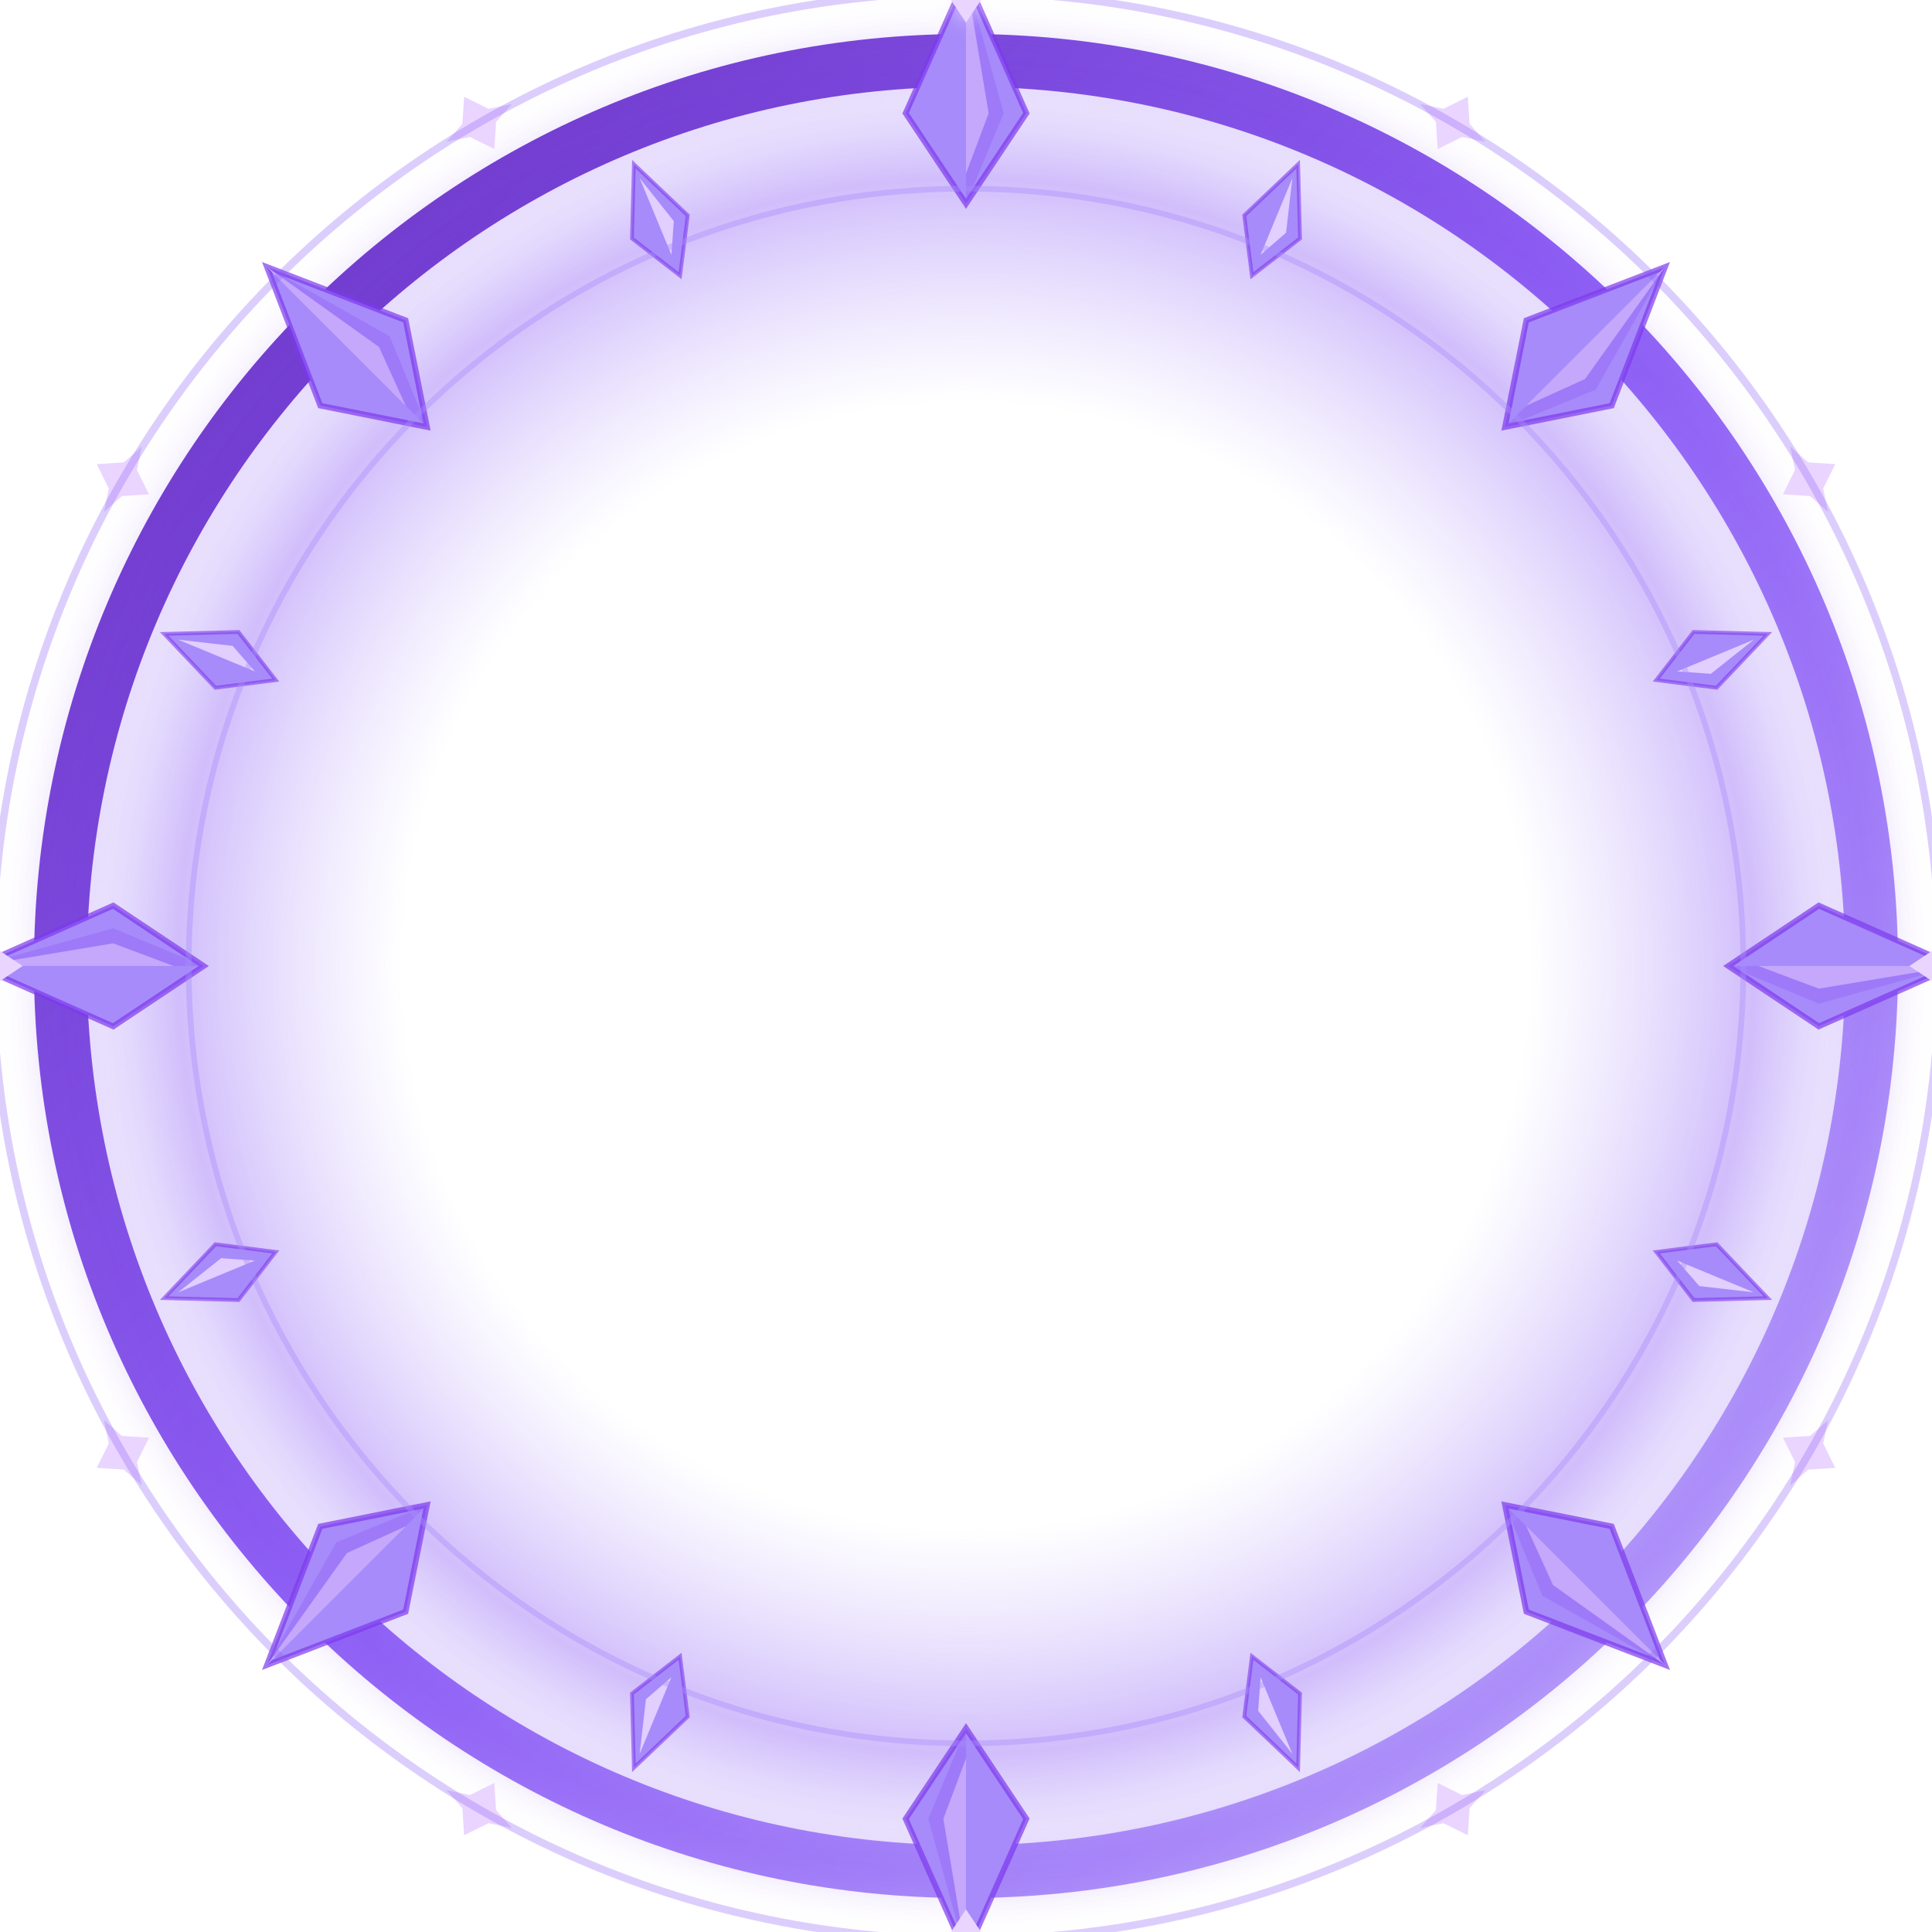
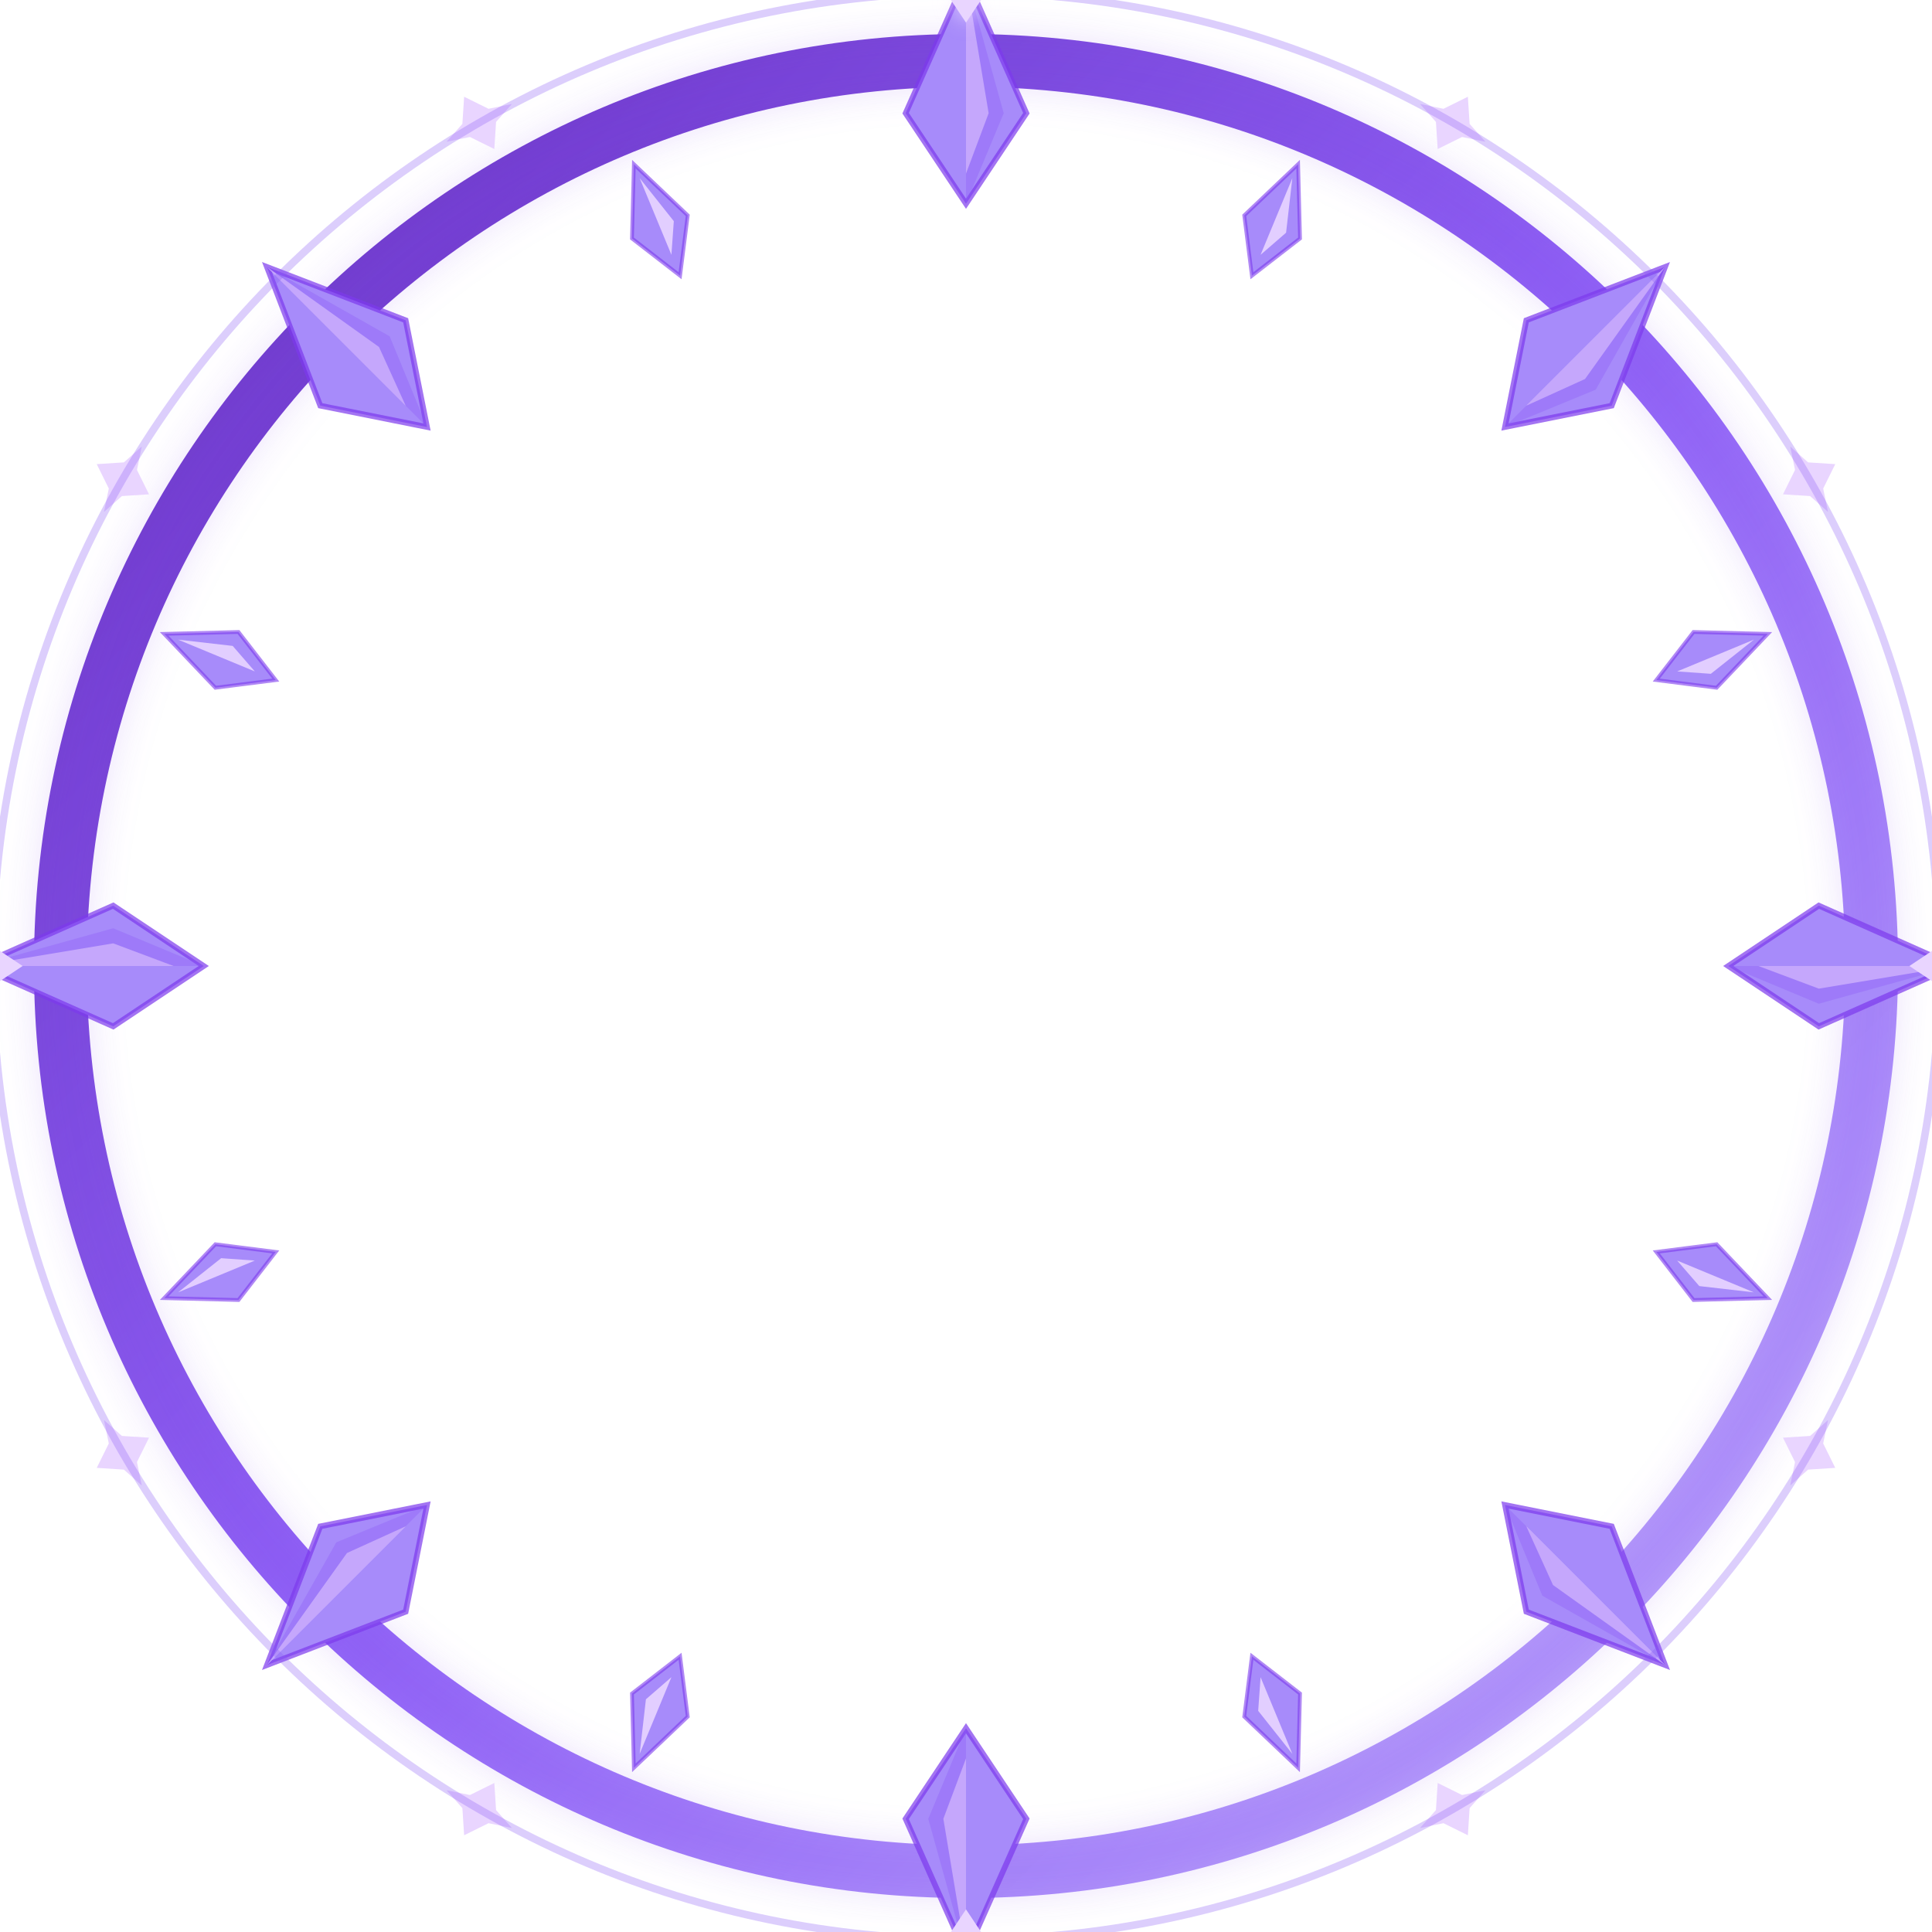
<svg xmlns="http://www.w3.org/2000/svg" viewBox="0 0 512 512" width="512" height="512">
  <defs>
    <linearGradient id="cg" x1="0" y1="0" x2="512" y2="512" gradientUnits="userSpaceOnUse">
      <stop offset="0%" stop-color="#5b21b6" />
      <stop offset="50%" stop-color="#8b5cf6" />
      <stop offset="100%" stop-color="#c4b5fd" />
    </linearGradient>
-     <radialGradient id="cgb" cx="0.5" cy="0.5" r="0.5">
-       <stop offset="0.6" stop-color="#a78bfa" stop-opacity="0" />
-       <stop offset="0.84" stop-color="#8b5cf6" stop-opacity="0.4" />
-       <stop offset="1" stop-color="#a78bfa" stop-opacity="0" />
-     </radialGradient>
    <filter id="cgx" x="-80%" y="-80%" width="260%" height="260%">
      <feGaussianBlur stdDeviation="2.5" result="b" />
      <feMerge>
        <feMergeNode in="b" />
        <feMergeNode in="SourceGraphic" />
      </feMerge>
    </filter>
    <filter id="csoft" x="-80%" y="-80%" width="260%" height="260%">
      <feGaussianBlur stdDeviation="6" />
    </filter>
    <g id="cr">
      <path d="M 256 -6 L 272 30 L 256 54 L 240 30 Z" fill="#a78bfa" stroke="#7c3aed" stroke-width="1.5" stroke-opacity="0.7" />
      <path d="M 256 -6 L 262 30 L 256 46 Z" fill="#e9d5ff" opacity="0.92" />
      <path d="M 256 -6 L 266 30 L 256 54 L 256 46 Z" fill="#8b5cf6" opacity="0.35" />
    </g>
    <g id="cr2">
      <path d="M 256 26 L 264 44 L 256 58 L 248 44 Z" fill="#a78bfa" stroke="#7c3aed" stroke-width="1" stroke-opacity="0.6" />
      <path d="M 256 30 L 260 44 L 256 52 Z" fill="#e9d5ff" opacity="0.9" />
    </g>
    <path id="sp" d="M 256 -10 L 260 -4 L 266 -2 L 260 0 L 256 6 L 252 0 L 246 -2 L 252 -4 Z" fill="#e9d5ff" />
  </defs>
-   <circle cx="256" cy="256" r="232" fill="#000" opacity="0" />
-   <circle cx="256" cy="256" r="250" fill="url(#cgb)" />
  <circle cx="256" cy="256" r="240" fill="none" stroke="url(#cg)" stroke-width="14" opacity="0.95" />
  <circle cx="256" cy="256" r="240" fill="none" stroke="#7c3aed" stroke-width="7" opacity="0.3" filter="url(#csoft)" />
  <use href="#cr" transform="rotate(0 256 256)" />
  <use href="#cr" transform="rotate(45 256 256)" />
  <use href="#cr" transform="rotate(90 256 256)" />
  <use href="#cr" transform="rotate(135 256 256)" />
  <use href="#cr" transform="rotate(180 256 256)" />
  <use href="#cr" transform="rotate(225 256 256)" />
  <use href="#cr" transform="rotate(270 256 256)" />
  <use href="#cr" transform="rotate(315 256 256)" />
  <use href="#cr2" transform="rotate(22.5 256 256)" />
  <use href="#cr2" transform="rotate(67.5 256 256)" />
  <use href="#cr2" transform="rotate(112.5 256 256)" />
  <use href="#cr2" transform="rotate(157.5 256 256)" />
  <use href="#cr2" transform="rotate(202.5 256 256)" />
  <use href="#cr2" transform="rotate(247.5 256 256)" />
  <use href="#cr2" transform="rotate(292.5 256 256)" />
  <use href="#cr2" transform="rotate(337.5 256 256)" />
  <use href="#sp" transform="rotate(0 256 256) translate(0 0)" filter="url(#cgx)" />
  <use href="#sp" transform="rotate(30 256 256)" />
  <use href="#sp" transform="rotate(60 256 256)" />
  <use href="#sp" transform="rotate(90 256 256)" />
  <use href="#sp" transform="rotate(120 256 256)" />
  <use href="#sp" transform="rotate(150 256 256)" />
  <use href="#sp" transform="rotate(180 256 256)" />
  <use href="#sp" transform="rotate(210 256 256)" />
  <use href="#sp" transform="rotate(240 256 256)" />
  <use href="#sp" transform="rotate(270 256 256)" />
  <use href="#sp" transform="rotate(300 256 256)" />
  <use href="#sp" transform="rotate(330 256 256)" />
-   <circle cx="256" cy="256" r="206" fill="none" stroke="#a78bfa" stroke-width="1.5" opacity="0.4" />
  <circle cx="256" cy="256" r="258" fill="none" stroke="#8b5cf6" stroke-width="2" opacity="0.3" />
</svg>
